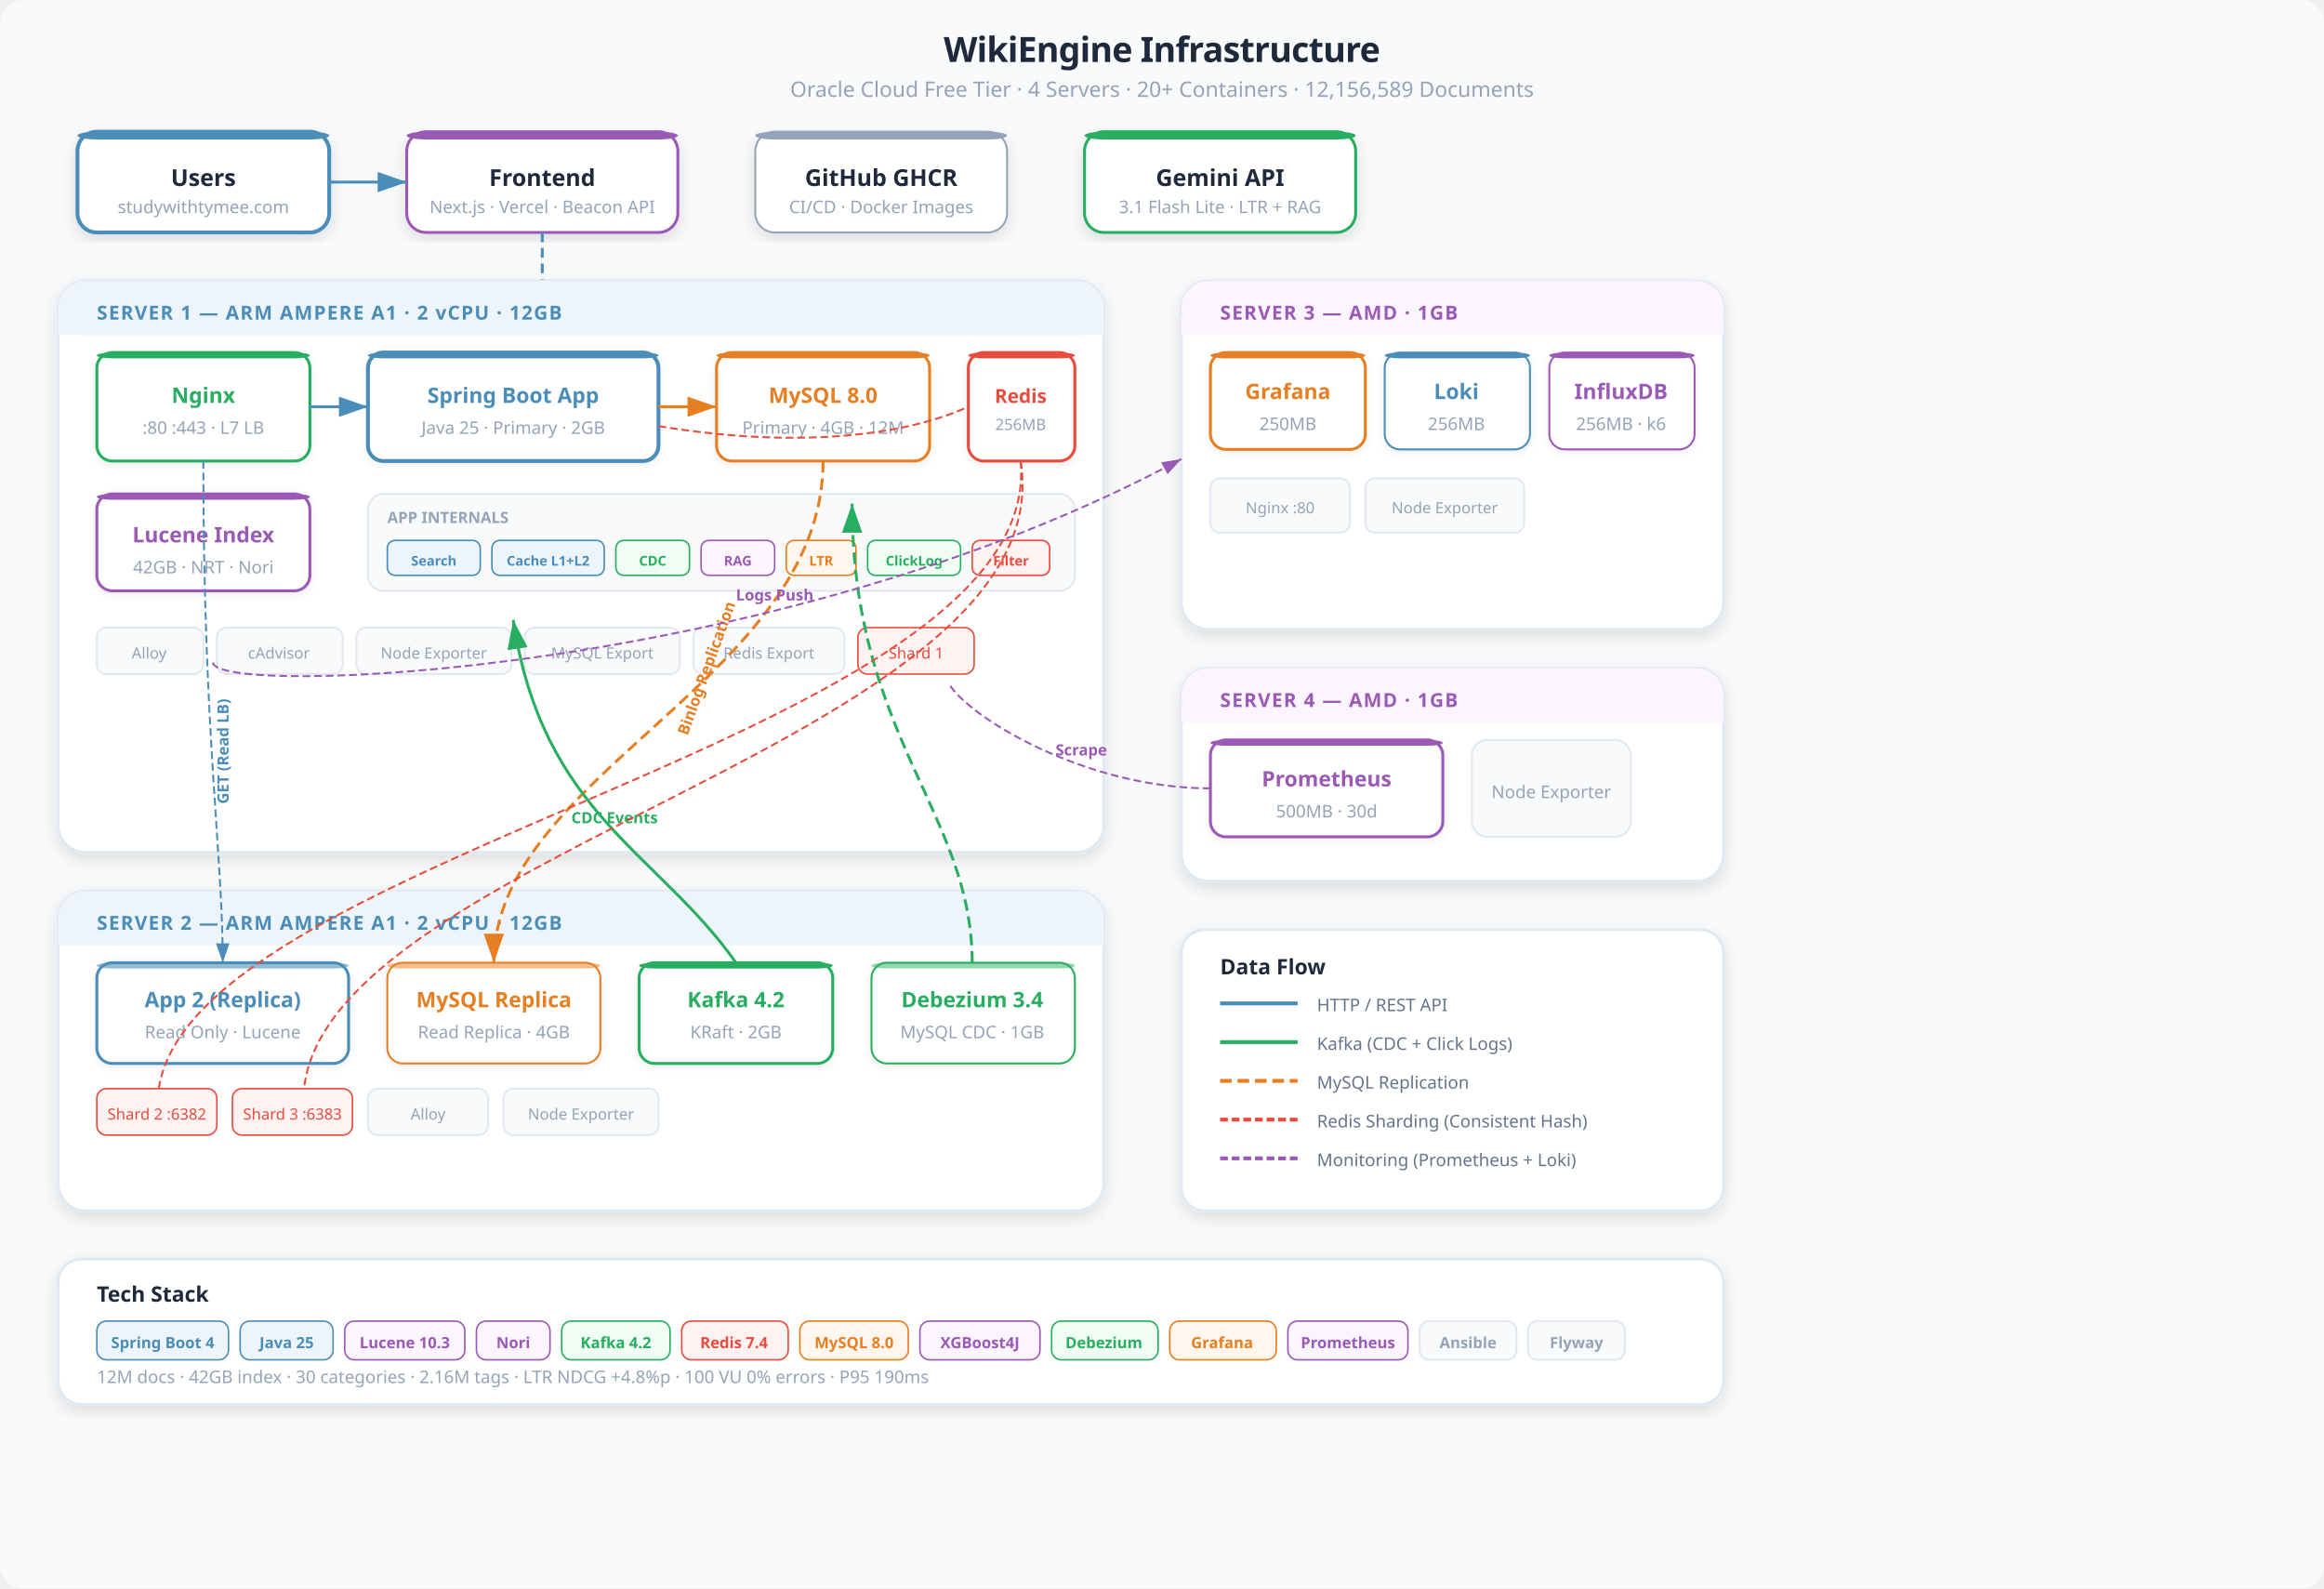
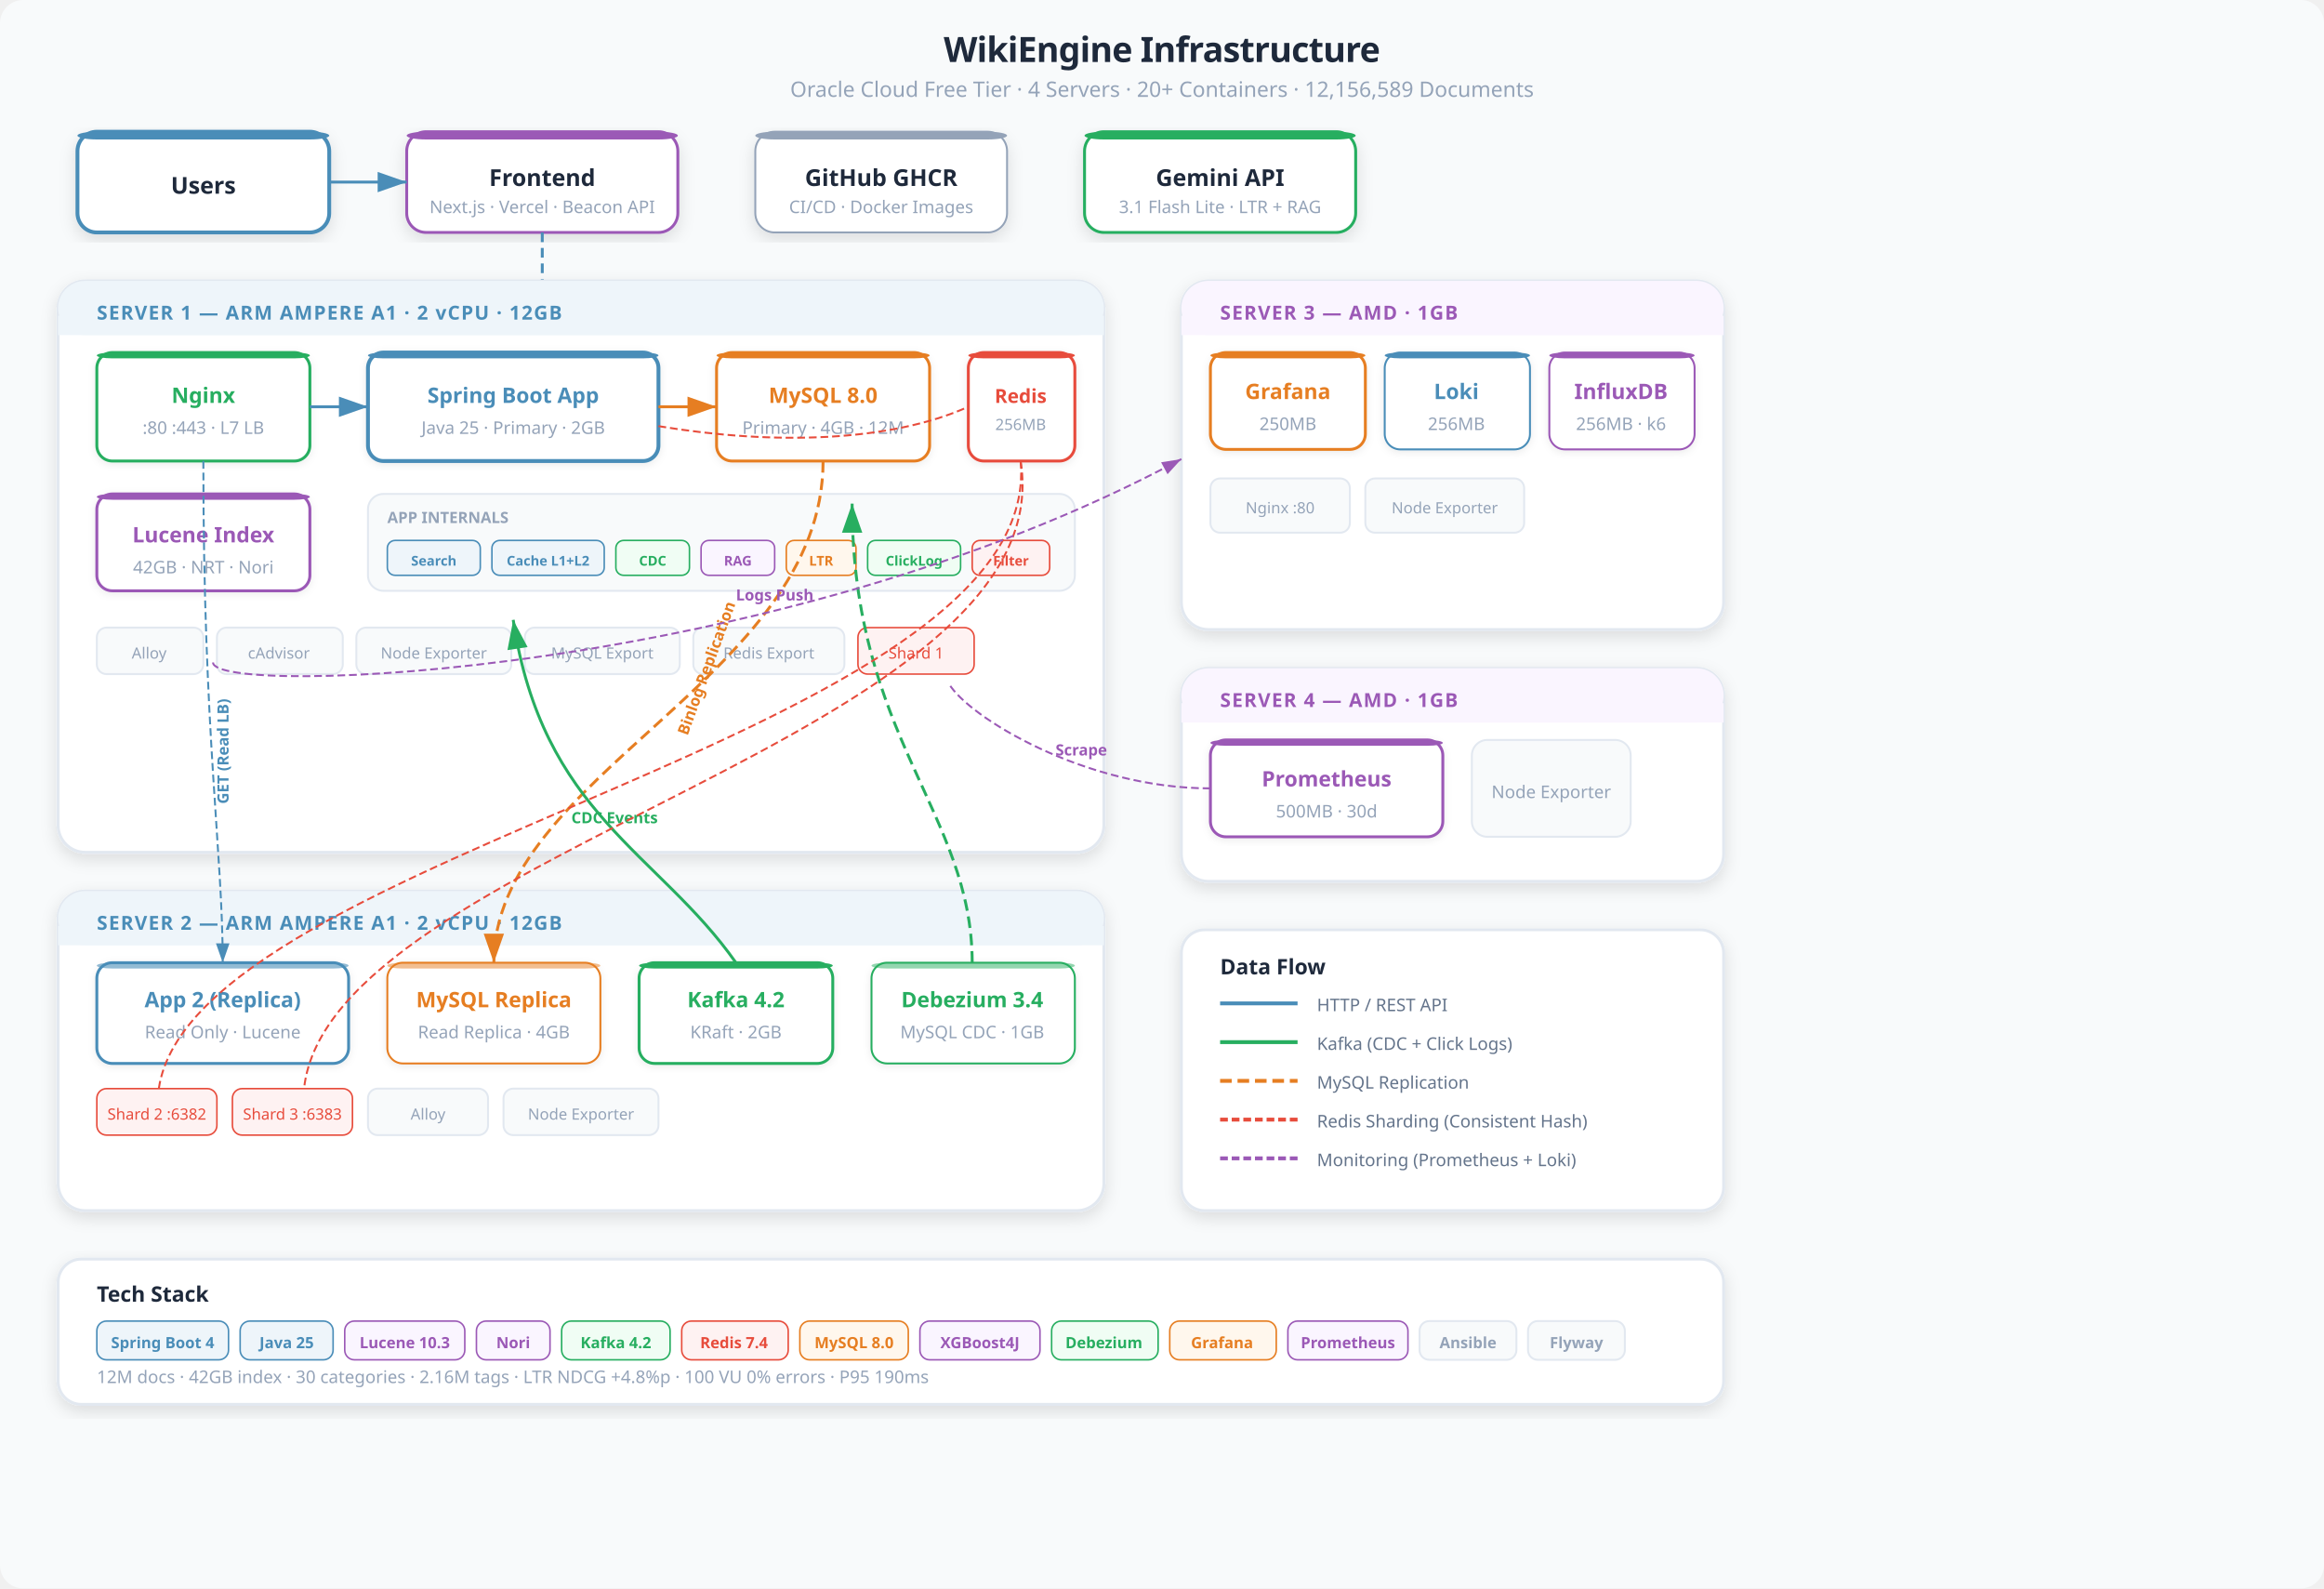
<svg xmlns="http://www.w3.org/2000/svg" viewBox="0 0 1200 820" font-family="'Pretendard', 'Apple SD Gothic Neo', system-ui, sans-serif">
  <defs>
    <filter id="sh">
      <feDropShadow dx="0" dy="3" stdDeviation="4" flood-opacity="0.12" />
    </filter>
    <filter id="shSm">
      <feDropShadow dx="0" dy="1" stdDeviation="2" flood-opacity="0.08" />
    </filter>
    <marker id="ar" markerWidth="10" markerHeight="7" refX="10" refY="3.5" orient="auto">
      <polygon points="0 0,10 3.5,0 7" fill="#4a8db8" />
    </marker>
    <marker id="arG" markerWidth="10" markerHeight="7" refX="10" refY="3.5" orient="auto">
      <polygon points="0 0,10 3.5,0 7" fill="#27ae60" />
    </marker>
    <marker id="arO" markerWidth="10" markerHeight="7" refX="10" refY="3.5" orient="auto">
      <polygon points="0 0,10 3.5,0 7" fill="#e67e22" />
    </marker>
    <marker id="arR" markerWidth="10" markerHeight="7" refX="10" refY="3.5" orient="auto">
      <polygon points="0 0,10 3.5,0 7" fill="#e74c3c" />
    </marker>
    <marker id="arP" markerWidth="10" markerHeight="7" refX="10" refY="3.5" orient="auto">
      <polygon points="0 0,10 3.5,0 7" fill="#9b59b6" />
    </marker>
  </defs>
  <rect width="1200" height="820" rx="12" fill="#f8fafb" />
  <text x="600" y="32" text-anchor="middle" font-size="18" font-weight="700" fill="#1e293b" letter-spacing="-0.02em">WikiEngine Infrastructure</text>
  <text x="600" y="50" text-anchor="middle" font-size="11" fill="#94a3b8">Oracle Cloud Free Tier  ·  4 Servers  ·  20+ Containers  ·  12,156,589 Documents</text>
  <rect x="40" y="68" width="130" height="52" rx="10" fill="#fff" stroke="#4a8db8" stroke-width="2" filter="url(#sh)" />
  <rect x="40" y="68" width="130" height="4" rx="10" fill="#4a8db8" />
-   <text x="105" y="96" text-anchor="middle" font-size="12" font-weight="700" fill="#1e293b">Users</text>
-   <text x="105" y="110" text-anchor="middle" font-size="9" fill="#94a3b8">studywithtymee.com</text>
+   <text x="105" y="100" text-anchor="middle" font-size="12" font-weight="700" fill="#1e293b">Users</text>
  <rect x="210" y="68" width="140" height="52" rx="10" fill="#fff" stroke="#9b59b6" stroke-width="1.5" filter="url(#sh)" />
  <rect x="210" y="68" width="140" height="4" rx="10" fill="#9b59b6" />
  <text x="280" y="96" text-anchor="middle" font-size="12" font-weight="700" fill="#1e293b">Frontend</text>
  <text x="280" y="110" text-anchor="middle" font-size="9" fill="#94a3b8">Next.js · Vercel · Beacon API</text>
  <rect x="390" y="68" width="130" height="52" rx="10" fill="#fff" stroke="#94a3b8" stroke-width="1" filter="url(#sh)" />
  <rect x="390" y="68" width="130" height="4" rx="10" fill="#94a3b8" />
  <text x="455" y="96" text-anchor="middle" font-size="12" font-weight="700" fill="#1e293b">GitHub GHCR</text>
  <text x="455" y="110" text-anchor="middle" font-size="9" fill="#94a3b8">CI/CD · Docker Images</text>
  <rect x="560" y="68" width="140" height="52" rx="10" fill="#fff" stroke="#27ae60" stroke-width="1.5" filter="url(#sh)" />
  <rect x="560" y="68" width="140" height="4" rx="10" fill="#27ae60" />
  <text x="630" y="96" text-anchor="middle" font-size="12" font-weight="700" fill="#1e293b">Gemini API</text>
  <text x="630" y="110" text-anchor="middle" font-size="9" fill="#94a3b8">3.1 Flash Lite · LTR + RAG</text>
  <path d="M170,94 L210,94" stroke="#4a8db8" stroke-width="1.5" fill="none" marker-end="url(#ar)" />
  <path d="M280,120 L280,160" stroke="#4a8db8" stroke-width="1.5" fill="none" stroke-dasharray="5 3" />
  <rect x="30" y="145" width="540" height="295" rx="14" fill="#fff" stroke="#e2e8f0" stroke-width="1.5" filter="url(#sh)" />
  <rect x="30" y="145" width="540" height="28" rx="14" fill="#eef5fa" />
  <rect x="30" y="163" width="540" height="10" fill="#eef5fa" />
  <text x="50" y="165" font-size="10" font-weight="600" fill="#4a8db8" letter-spacing="0.06em">SERVER 1 — ARM AMPERE A1 · 2 vCPU · 12GB</text>
  <rect x="50" y="182" width="110" height="56" rx="8" fill="#fff" stroke="#27ae60" stroke-width="1.5" filter="url(#shSm)" />
  <rect x="50" y="182" width="110" height="3" rx="8" fill="#27ae60" />
  <text x="105" y="208" text-anchor="middle" font-size="11" font-weight="700" fill="#27ae60">Nginx</text>
  <text x="105" y="224" text-anchor="middle" font-size="9" fill="#94a3b8">:80 :443 · L7 LB</text>
  <rect x="190" y="182" width="150" height="56" rx="8" fill="#fff" stroke="#4a8db8" stroke-width="2" filter="url(#shSm)" />
  <rect x="190" y="182" width="150" height="3" rx="8" fill="#4a8db8" />
  <text x="265" y="208" text-anchor="middle" font-size="11" font-weight="700" fill="#4a8db8">Spring Boot App</text>
  <text x="265" y="224" text-anchor="middle" font-size="9" fill="#94a3b8">Java 25 · Primary · 2GB</text>
  <rect x="370" y="182" width="110" height="56" rx="8" fill="#fff" stroke="#e67e22" stroke-width="1.5" filter="url(#shSm)" />
  <rect x="370" y="182" width="110" height="3" rx="8" fill="#e67e22" />
  <text x="425" y="208" text-anchor="middle" font-size="11" font-weight="700" fill="#e67e22">MySQL 8.0</text>
  <text x="425" y="224" text-anchor="middle" font-size="9" fill="#94a3b8">Primary · 4GB · 12M</text>
  <rect x="500" y="182" width="55" height="56" rx="8" fill="#fff" stroke="#e74c3c" stroke-width="1.5" filter="url(#shSm)" />
  <rect x="500" y="182" width="55" height="3" rx="8" fill="#e74c3c" />
  <text x="527" y="208" text-anchor="middle" font-size="10" font-weight="700" fill="#e74c3c">Redis</text>
  <text x="527" y="222" text-anchor="middle" font-size="8" fill="#94a3b8">256MB</text>
  <rect x="50" y="255" width="110" height="50" rx="8" fill="#fff" stroke="#9b59b6" stroke-width="1.5" filter="url(#shSm)" />
  <rect x="50" y="255" width="110" height="3" rx="8" fill="#9b59b6" />
  <text x="105" y="280" text-anchor="middle" font-size="11" font-weight="700" fill="#9b59b6">Lucene Index</text>
  <text x="105" y="296" text-anchor="middle" font-size="9" fill="#94a3b8">42GB · NRT · Nori</text>
  <rect x="190" y="255" width="365" height="50" rx="8" fill="#f8fafb" stroke="#e2e8f0" stroke-width="1" />
  <text x="200" y="270" font-size="8" font-weight="600" fill="#94a3b8">APP INTERNALS</text>
  <rect x="200" y="279" width="48" height="18" rx="4" fill="#eef5fa" stroke="#4a8db8" stroke-width="0.8" />
  <text x="224" y="292" text-anchor="middle" font-size="7" font-weight="600" fill="#4a8db8">Search</text>
  <rect x="254" y="279" width="58" height="18" rx="4" fill="#eef5fa" stroke="#4a8db8" stroke-width="0.8" />
  <text x="283" y="292" text-anchor="middle" font-size="7" font-weight="600" fill="#4a8db8">Cache L1+L2</text>
  <rect x="318" y="279" width="38" height="18" rx="4" fill="#f0fdf4" stroke="#27ae60" stroke-width="0.8" />
  <text x="337" y="292" text-anchor="middle" font-size="7" font-weight="600" fill="#27ae60">CDC</text>
  <rect x="362" y="279" width="38" height="18" rx="4" fill="#faf5ff" stroke="#9b59b6" stroke-width="0.8" />
  <text x="381" y="292" text-anchor="middle" font-size="7" font-weight="600" fill="#9b59b6">RAG</text>
  <rect x="406" y="279" width="36" height="18" rx="4" fill="#fff7ed" stroke="#e67e22" stroke-width="0.8" />
  <text x="424" y="292" text-anchor="middle" font-size="7" font-weight="600" fill="#e67e22">LTR</text>
  <rect x="448" y="279" width="48" height="18" rx="4" fill="#f0fdf4" stroke="#27ae60" stroke-width="0.8" />
  <text x="472" y="292" text-anchor="middle" font-size="7" font-weight="600" fill="#27ae60">ClickLog</text>
  <rect x="502" y="279" width="40" height="18" rx="4" fill="#fef2f2" stroke="#e74c3c" stroke-width="0.8" />
  <text x="522" y="292" text-anchor="middle" font-size="7" font-weight="600" fill="#e74c3c">Filter</text>
  <rect x="50" y="324" width="55" height="24" rx="5" fill="#f8fafb" stroke="#e2e8f0" />
  <text x="77" y="340" text-anchor="middle" font-size="8" fill="#94a3b8">Alloy</text>
  <rect x="112" y="324" width="65" height="24" rx="5" fill="#f8fafb" stroke="#e2e8f0" />
  <text x="144" y="340" text-anchor="middle" font-size="8" fill="#94a3b8">cAdvisor</text>
  <rect x="184" y="324" width="80" height="24" rx="5" fill="#f8fafb" stroke="#e2e8f0" />
  <text x="224" y="340" text-anchor="middle" font-size="8" fill="#94a3b8">Node Exporter</text>
  <rect x="271" y="324" width="80" height="24" rx="5" fill="#f8fafb" stroke="#e2e8f0" />
  <text x="311" y="340" text-anchor="middle" font-size="8" fill="#94a3b8">MySQL Export</text>
  <rect x="358" y="324" width="78" height="24" rx="5" fill="#f8fafb" stroke="#e2e8f0" />
  <text x="397" y="340" text-anchor="middle" font-size="8" fill="#94a3b8">Redis Export</text>
  <rect x="443" y="324" width="60" height="24" rx="5" fill="#fef2f2" stroke="#e74c3c" stroke-width="0.8" />
  <text x="473" y="340" text-anchor="middle" font-size="8" fill="#e74c3c">Shard 1</text>
  <path d="M160,210 L190,210" stroke="#4a8db8" stroke-width="1.5" fill="none" marker-end="url(#ar)" />
  <path d="M340,210 L370,210" stroke="#e67e22" stroke-width="1.5" fill="none" marker-end="url(#arO)" />
  <path d="M340,220 C400,230 460,228 500,210" stroke="#e74c3c" stroke-width="1" fill="none" stroke-dasharray="4 2" />
  <rect x="30" y="460" width="540" height="165" rx="14" fill="#fff" stroke="#e2e8f0" stroke-width="1.5" filter="url(#sh)" />
  <rect x="30" y="460" width="540" height="28" rx="14" fill="#eef5fa" />
  <rect x="30" y="478" width="540" height="10" fill="#eef5fa" />
  <text x="50" y="480" font-size="10" font-weight="600" fill="#4a8db8" letter-spacing="0.06em">SERVER 2 — ARM AMPERE A1 · 2 vCPU · 12GB</text>
  <rect x="50" y="497" width="130" height="52" rx="8" fill="#fff" stroke="#4a8db8" stroke-width="1.5" filter="url(#shSm)" />
  <rect x="50" y="497" width="130" height="3" rx="8" fill="#4a8db8" opacity="0.6" />
  <text x="115" y="520" text-anchor="middle" font-size="11" font-weight="700" fill="#4a8db8">App 2 (Replica)</text>
  <text x="115" y="536" text-anchor="middle" font-size="9" fill="#94a3b8">Read Only · Lucene</text>
  <rect x="200" y="497" width="110" height="52" rx="8" fill="#fff" stroke="#e67e22" stroke-width="1" filter="url(#shSm)" />
  <rect x="200" y="497" width="110" height="3" rx="8" fill="#e67e22" opacity="0.5" />
  <text x="255" y="520" text-anchor="middle" font-size="11" font-weight="700" fill="#e67e22">MySQL Replica</text>
  <text x="255" y="536" text-anchor="middle" font-size="9" fill="#94a3b8">Read Replica · 4GB</text>
  <rect x="330" y="497" width="100" height="52" rx="8" fill="#fff" stroke="#27ae60" stroke-width="1.5" filter="url(#shSm)" />
  <rect x="330" y="497" width="100" height="3" rx="8" fill="#27ae60" />
  <text x="380" y="520" text-anchor="middle" font-size="11" font-weight="700" fill="#27ae60">Kafka 4.2</text>
  <text x="380" y="536" text-anchor="middle" font-size="9" fill="#94a3b8">KRaft · 2GB</text>
  <rect x="450" y="497" width="105" height="52" rx="8" fill="#fff" stroke="#27ae60" stroke-width="1" filter="url(#shSm)" />
  <rect x="450" y="497" width="105" height="3" rx="8" fill="#27ae60" opacity="0.5" />
  <text x="502" y="520" text-anchor="middle" font-size="11" font-weight="700" fill="#27ae60">Debezium 3.4</text>
  <text x="502" y="536" text-anchor="middle" font-size="9" fill="#94a3b8">MySQL CDC · 1GB</text>
  <rect x="50" y="562" width="62" height="24" rx="5" fill="#fef2f2" stroke="#e74c3c" stroke-width="0.8" />
  <text x="81" y="578" text-anchor="middle" font-size="8" fill="#e74c3c">Shard 2 :6382</text>
  <rect x="120" y="562" width="62" height="24" rx="5" fill="#fef2f2" stroke="#e74c3c" stroke-width="0.8" />
  <text x="151" y="578" text-anchor="middle" font-size="8" fill="#e74c3c">Shard 3 :6383</text>
  <rect x="190" y="562" width="62" height="24" rx="5" fill="#f8fafb" stroke="#e2e8f0" />
  <text x="221" y="578" text-anchor="middle" font-size="8" fill="#94a3b8">Alloy</text>
  <rect x="260" y="562" width="80" height="24" rx="5" fill="#f8fafb" stroke="#e2e8f0" />
  <text x="300" y="578" text-anchor="middle" font-size="8" fill="#94a3b8">Node Exporter</text>
  <path d="M425,238 C425,350 255,400 255,497" stroke="#e67e22" stroke-width="1.5" fill="none" marker-end="url(#arO)" stroke-dasharray="6 3" />
  <text x="355" y="380" fill="#e67e22" font-size="8" font-weight="600" transform="rotate(-70,355,380)">Binlog Replication</text>
  <path d="M502,497 C502,420 440,380 440,260" stroke="#27ae60" stroke-width="1.5" fill="none" marker-end="url(#arG)" stroke-dasharray="6 3" />
  <path d="M380,497 C340,440 280,420 265,320" stroke="#27ae60" stroke-width="1.5" fill="none" marker-end="url(#arG)" />
  <text x="295" y="425" fill="#27ae60" font-size="8" font-weight="600">CDC Events</text>
  <path d="M105,238 C105,380 115,440 115,497" stroke="#4a8db8" stroke-width="1" fill="none" stroke-dasharray="4 2" marker-end="url(#ar)" />
  <text x="118" y="415" fill="#4a8db8" font-size="8" font-weight="600" transform="rotate(-90,118,415)">GET (Read LB)</text>
  <path d="M527,238 C540,380 100,440 82,562" stroke="#e74c3c" stroke-width="1" fill="none" stroke-dasharray="4 2" />
  <path d="M527,238 C550,380 170,440 157,562" stroke="#e74c3c" stroke-width="1" fill="none" stroke-dasharray="4 2" />
  <rect x="610" y="145" width="280" height="180" rx="14" fill="#fff" stroke="#e2e8f0" stroke-width="1.5" filter="url(#sh)" />
  <rect x="610" y="145" width="280" height="28" rx="14" fill="#faf5ff" />
  <rect x="610" y="163" width="280" height="10" fill="#faf5ff" />
  <text x="630" y="165" font-size="10" font-weight="600" fill="#9b59b6" letter-spacing="0.06em">SERVER 3 — AMD · 1GB</text>
  <rect x="625" y="182" width="80" height="50" rx="8" fill="#fff" stroke="#e67e22" stroke-width="1.5" filter="url(#shSm)" />
  <rect x="625" y="182" width="80" height="3" rx="8" fill="#e67e22" />
  <text x="665" y="206" text-anchor="middle" font-size="11" font-weight="700" fill="#e67e22">Grafana</text>
  <text x="665" y="222" text-anchor="middle" font-size="9" fill="#94a3b8">250MB</text>
  <rect x="715" y="182" width="75" height="50" rx="8" fill="#fff" stroke="#4a8db8" stroke-width="1" filter="url(#shSm)" />
  <rect x="715" y="182" width="75" height="3" rx="8" fill="#4a8db8" />
  <text x="752" y="206" text-anchor="middle" font-size="11" font-weight="700" fill="#4a8db8">Loki</text>
  <text x="752" y="222" text-anchor="middle" font-size="9" fill="#94a3b8">256MB</text>
  <rect x="800" y="182" width="75" height="50" rx="8" fill="#fff" stroke="#9b59b6" stroke-width="1" filter="url(#shSm)" />
  <rect x="800" y="182" width="75" height="3" rx="8" fill="#9b59b6" />
  <text x="837" y="206" text-anchor="middle" font-size="11" font-weight="700" fill="#9b59b6">InfluxDB</text>
  <text x="837" y="222" text-anchor="middle" font-size="9" fill="#94a3b8">256MB · k6</text>
  <rect x="625" y="247" width="72" height="28" rx="5" fill="#f8fafb" stroke="#e2e8f0" />
  <text x="661" y="265" text-anchor="middle" font-size="8" fill="#94a3b8">Nginx :80</text>
  <rect x="705" y="247" width="82" height="28" rx="5" fill="#f8fafb" stroke="#e2e8f0" />
  <text x="746" y="265" text-anchor="middle" font-size="8" fill="#94a3b8">Node Exporter</text>
  <rect x="610" y="345" width="280" height="110" rx="14" fill="#fff" stroke="#e2e8f0" stroke-width="1.5" filter="url(#sh)" />
  <rect x="610" y="345" width="280" height="28" rx="14" fill="#faf5ff" />
  <rect x="610" y="363" width="280" height="10" fill="#faf5ff" />
  <text x="630" y="365" font-size="10" font-weight="600" fill="#9b59b6" letter-spacing="0.06em">SERVER 4 — AMD · 1GB</text>
  <rect x="625" y="382" width="120" height="50" rx="8" fill="#fff" stroke="#9b59b6" stroke-width="1.5" filter="url(#shSm)" />
  <rect x="625" y="382" width="120" height="3" rx="8" fill="#9b59b6" />
  <text x="685" y="406" text-anchor="middle" font-size="11" font-weight="700" fill="#9b59b6">Prometheus</text>
  <text x="685" y="422" text-anchor="middle" font-size="9" fill="#94a3b8">500MB · 30d</text>
  <rect x="760" y="382" width="82" height="50" rx="8" fill="#f8fafb" stroke="#e2e8f0" />
  <text x="801" y="412" text-anchor="middle" font-size="9" fill="#94a3b8">Node Exporter</text>
  <path d="M110,342 C110,360 400,350 610,237" stroke="#9b59b6" stroke-width="1" fill="none" stroke-dasharray="4 2" marker-end="url(#arP)" />
  <text x="380" y="310" fill="#9b59b6" font-size="8" font-weight="600">Logs Push</text>
  <path d="M625,407 C560,407 500,370 490,353" stroke="#9b59b6" stroke-width="1" fill="none" stroke-dasharray="4 2" />
  <text x="545" y="390" fill="#9b59b6" font-size="8" font-weight="600">Scrape</text>
  <rect x="610" y="480" width="280" height="145" rx="12" fill="#fff" stroke="#e2e8f0" stroke-width="1.5" filter="url(#sh)" />
  <text x="630" y="503" font-size="11" font-weight="700" fill="#1e293b">Data Flow</text>
  <line x1="630" y1="518" x2="670" y2="518" stroke="#4a8db8" stroke-width="2" />
  <text x="680" y="522" font-size="9" fill="#64748b">HTTP / REST API</text>
  <line x1="630" y1="538" x2="670" y2="538" stroke="#27ae60" stroke-width="2" />
  <text x="680" y="542" font-size="9" fill="#64748b">Kafka (CDC + Click Logs)</text>
  <line x1="630" y1="558" x2="670" y2="558" stroke="#e67e22" stroke-width="2" stroke-dasharray="6 3" />
  <text x="680" y="562" font-size="9" fill="#64748b">MySQL Replication</text>
  <line x1="630" y1="578" x2="670" y2="578" stroke="#e74c3c" stroke-width="2" stroke-dasharray="4 2" />
  <text x="680" y="582" font-size="9" fill="#64748b">Redis Sharding (Consistent Hash)</text>
  <line x1="630" y1="598" x2="670" y2="598" stroke="#9b59b6" stroke-width="2" stroke-dasharray="4 2" />
  <text x="680" y="602" font-size="9" fill="#64748b">Monitoring (Prometheus + Loki)</text>
  <rect x="30" y="650" width="860" height="75" rx="12" fill="#fff" stroke="#e2e8f0" stroke-width="1.5" filter="url(#sh)" />
  <text x="50" y="672" font-size="11" font-weight="700" fill="#1e293b">Tech Stack</text>
  <rect x="50" y="682" width="68" height="20" rx="5" fill="#eef5fa" stroke="#4a8db8" stroke-width="0.8" />
  <text x="84" y="696" text-anchor="middle" font-size="8" font-weight="600" fill="#4a8db8">Spring Boot 4</text>
  <rect x="124" y="682" width="48" height="20" rx="5" fill="#eef5fa" stroke="#4a8db8" stroke-width="0.8" />
  <text x="148" y="696" text-anchor="middle" font-size="8" font-weight="600" fill="#4a8db8">Java 25</text>
  <rect x="178" y="682" width="62" height="20" rx="5" fill="#faf5ff" stroke="#9b59b6" stroke-width="0.8" />
  <text x="209" y="696" text-anchor="middle" font-size="8" font-weight="600" fill="#9b59b6">Lucene 10.3</text>
  <rect x="246" y="682" width="38" height="20" rx="5" fill="#faf5ff" stroke="#9b59b6" stroke-width="0.8" />
  <text x="265" y="696" text-anchor="middle" font-size="8" font-weight="600" fill="#9b59b6">Nori</text>
  <rect x="290" y="682" width="56" height="20" rx="5" fill="#f0fdf4" stroke="#27ae60" stroke-width="0.8" />
  <text x="318" y="696" text-anchor="middle" font-size="8" font-weight="600" fill="#27ae60">Kafka 4.2</text>
  <rect x="352" y="682" width="55" height="20" rx="5" fill="#fef2f2" stroke="#e74c3c" stroke-width="0.8" />
  <text x="379" y="696" text-anchor="middle" font-size="8" font-weight="600" fill="#e74c3c">Redis 7.4</text>
  <rect x="413" y="682" width="56" height="20" rx="5" fill="#fff7ed" stroke="#e67e22" stroke-width="0.8" />
  <text x="441" y="696" text-anchor="middle" font-size="8" font-weight="600" fill="#e67e22">MySQL 8.0</text>
  <rect x="475" y="682" width="62" height="20" rx="5" fill="#faf5ff" stroke="#9b59b6" stroke-width="0.8" />
  <text x="506" y="696" text-anchor="middle" font-size="8" font-weight="600" fill="#9b59b6">XGBoost4J</text>
  <rect x="543" y="682" width="55" height="20" rx="5" fill="#f0fdf4" stroke="#27ae60" stroke-width="0.8" />
  <text x="570" y="696" text-anchor="middle" font-size="8" font-weight="600" fill="#27ae60">Debezium</text>
  <rect x="604" y="682" width="55" height="20" rx="5" fill="#fff7ed" stroke="#e67e22" stroke-width="0.8" />
  <text x="631" y="696" text-anchor="middle" font-size="8" font-weight="600" fill="#e67e22">Grafana</text>
  <rect x="665" y="682" width="62" height="20" rx="5" fill="#faf5ff" stroke="#9b59b6" stroke-width="0.8" />
  <text x="696" y="696" text-anchor="middle" font-size="8" font-weight="600" fill="#9b59b6">Prometheus</text>
  <rect x="733" y="682" width="50" height="20" rx="5" fill="#f8fafb" stroke="#e2e8f0" />
  <text x="758" y="696" text-anchor="middle" font-size="8" font-weight="600" fill="#94a3b8">Ansible</text>
  <rect x="789" y="682" width="50" height="20" rx="5" fill="#f8fafb" stroke="#e2e8f0" />
  <text x="814" y="696" text-anchor="middle" font-size="8" font-weight="600" fill="#94a3b8">Flyway</text>
  <text x="50" y="714" font-size="9" fill="#94a3b8">12M docs · 42GB index · 30 categories · 2.16M tags · LTR NDCG +4.8%p · 100 VU 0% errors · P95 190ms</text>
</svg>
